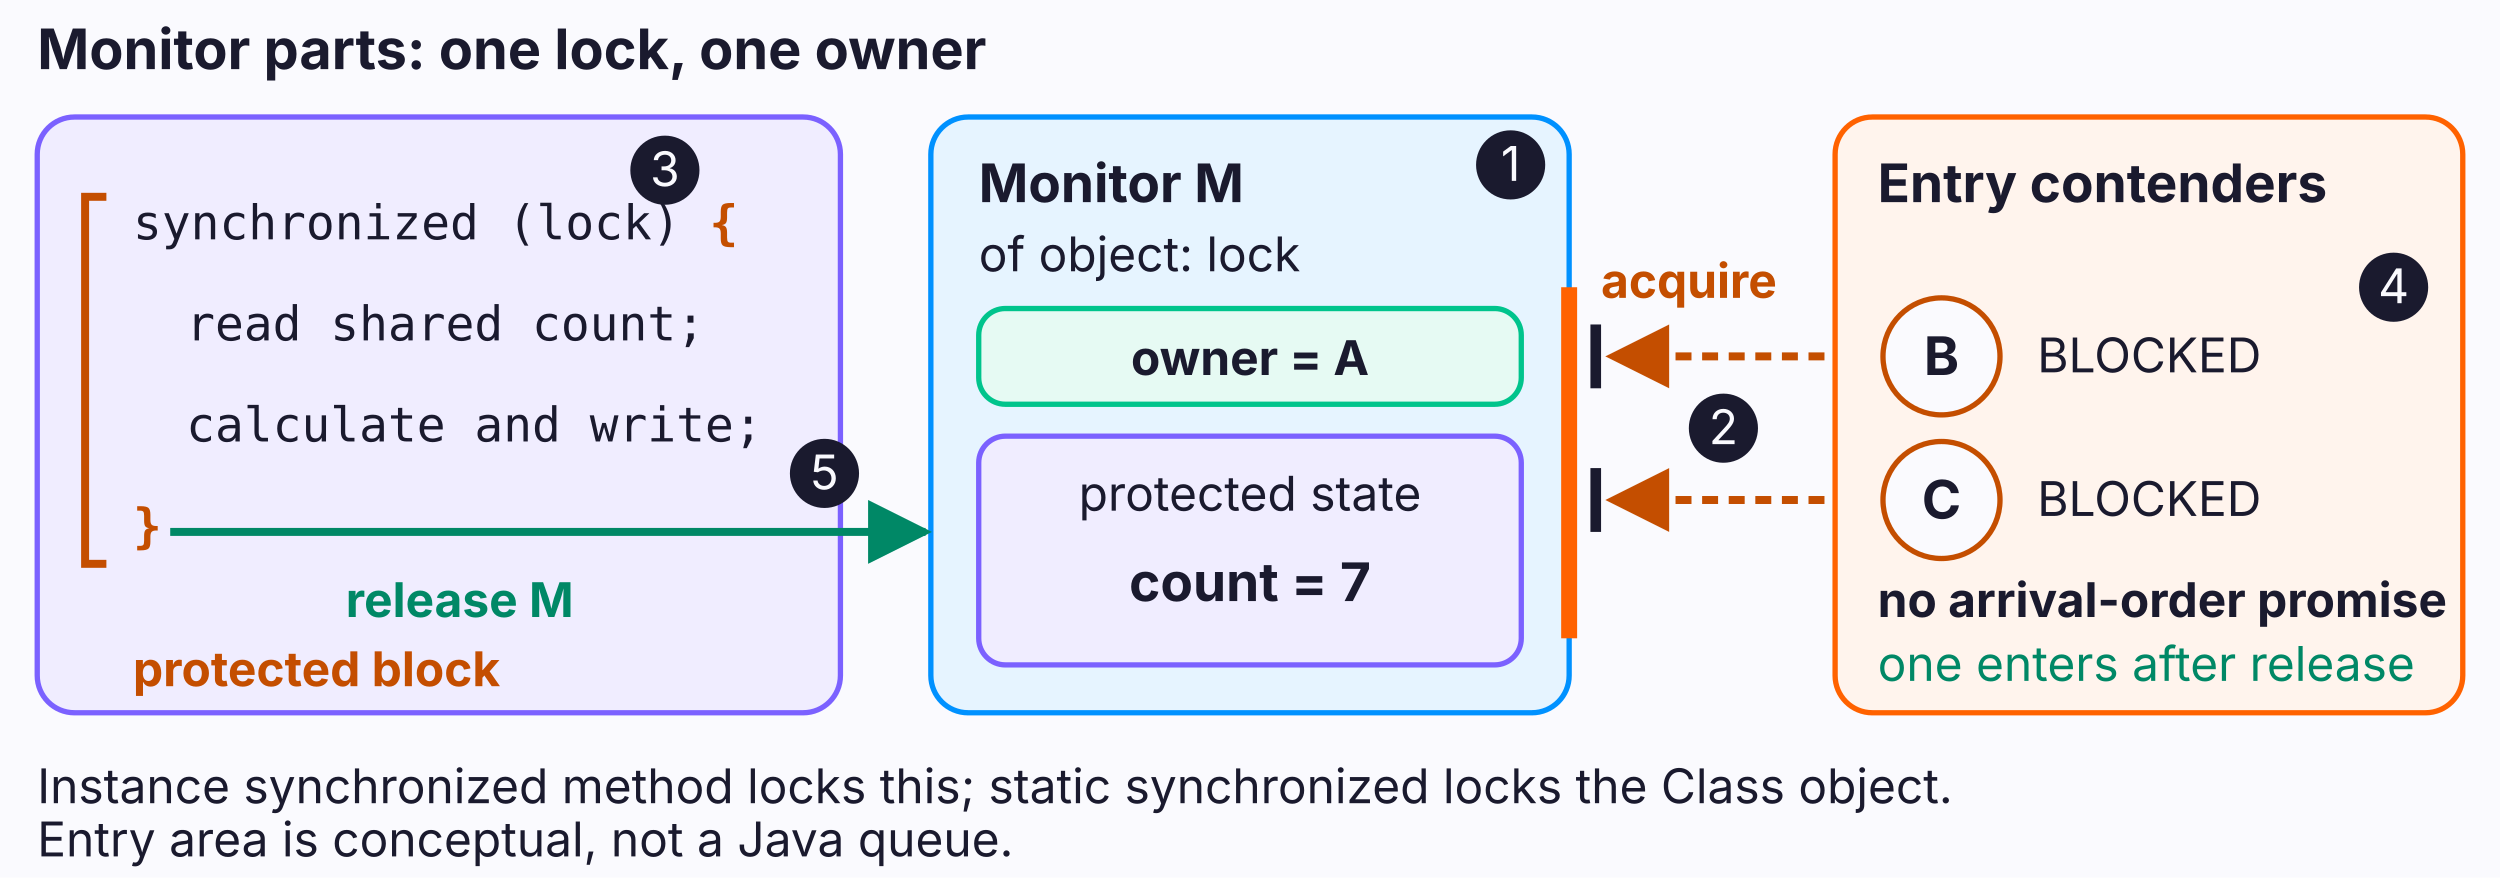
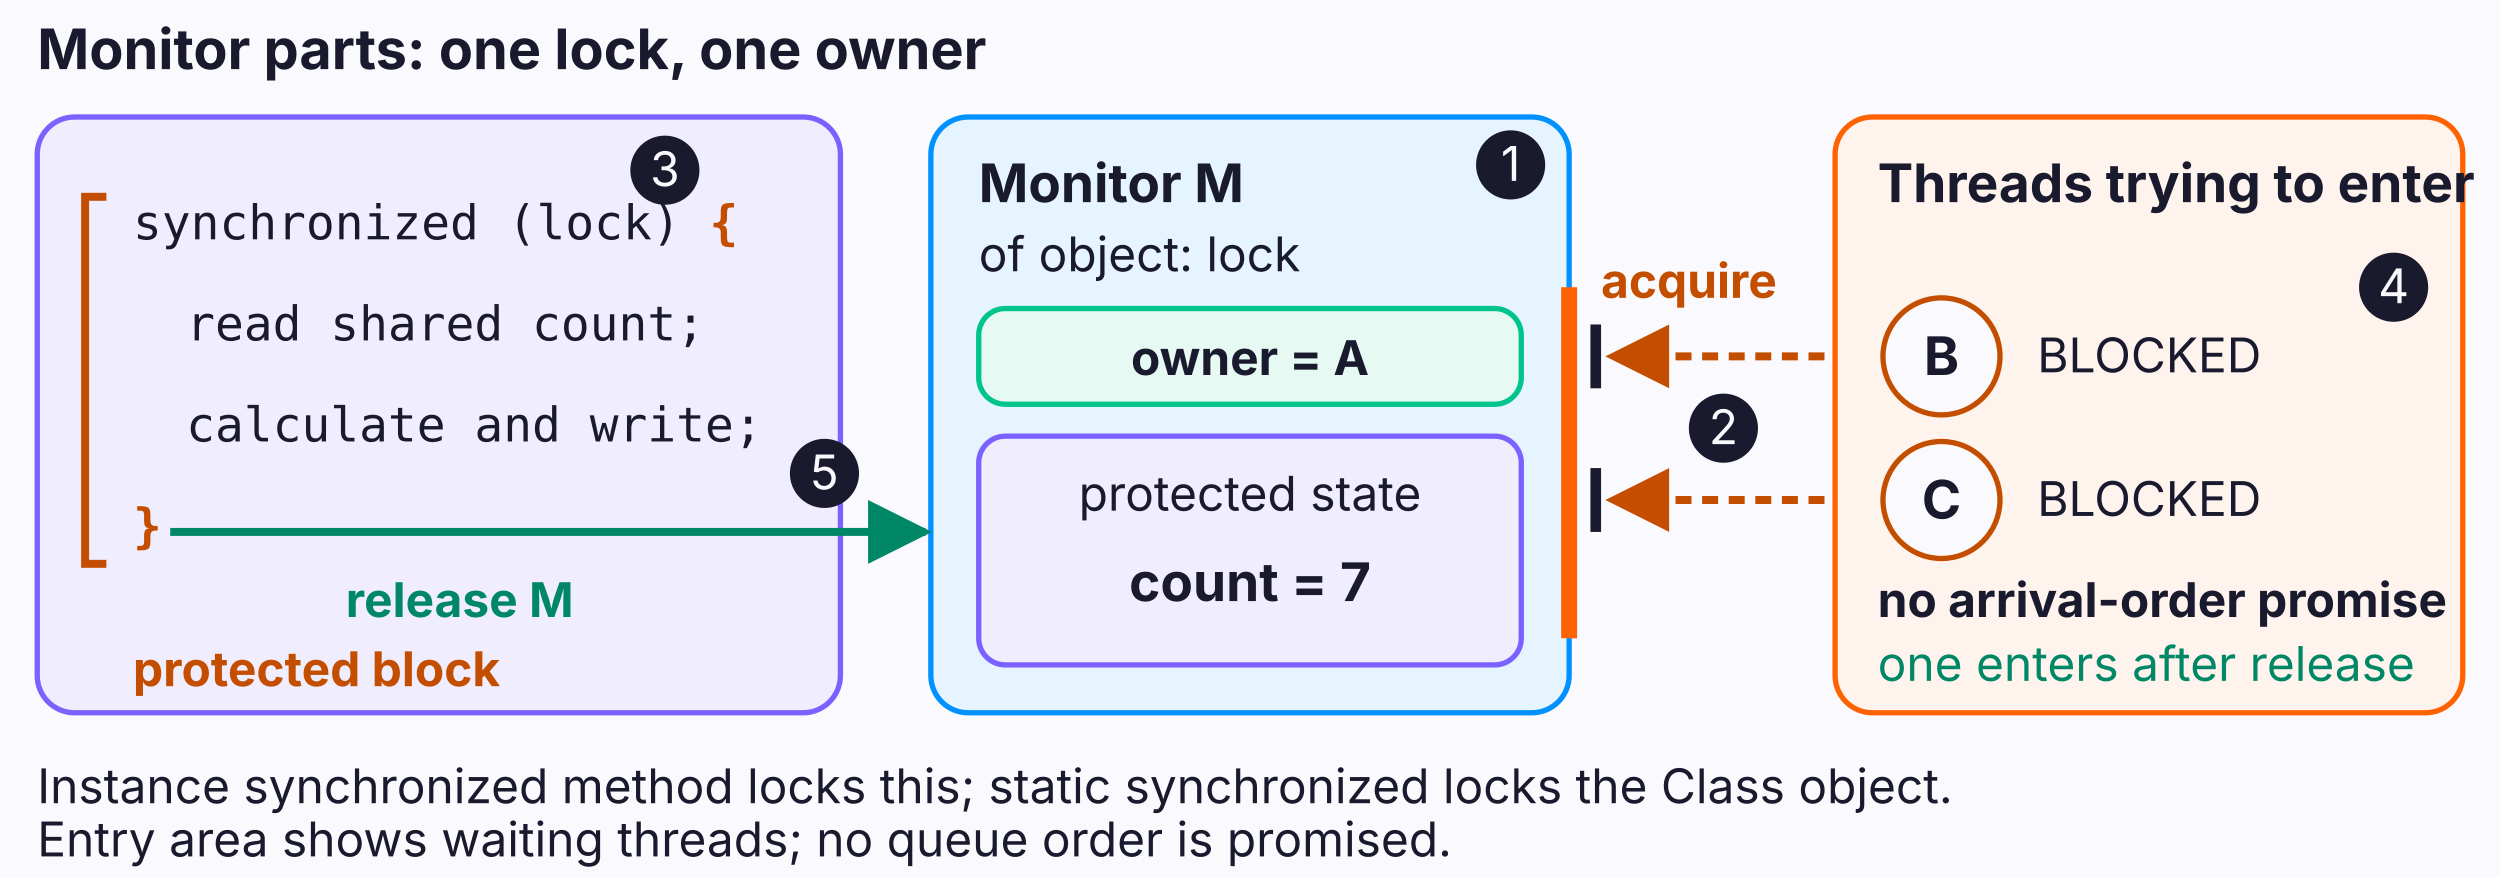
<svg xmlns="http://www.w3.org/2000/svg" viewBox="0 0 940 330" role="img" aria-label="Diagram of a synchronized block: thread A owns monitor M for the same lock object inside the protected braces, threads B and C are blocked at the entry gate with no arrival-order promise, and A's closing brace releases M so another contender may enter." font-family="Inter,sans-serif">
  <defs>
    <marker id="monitor-parts-ar-o-pjava02" viewBox="0 0 10 10" refX="9" refY="5" markerWidth="8" markerHeight="8" orient="auto">
      <path d="M0 0L10 5L0 10z" fill="#C44E00" />
    </marker>
    <marker id="monitor-parts-ar-g-pjava02" viewBox="0 0 10 10" refX="9" refY="5" markerWidth="8" markerHeight="8" orient="auto">
      <path d="M0 0L10 5L0 10z" fill="#008866" />
    </marker>
  </defs>
  <rect width="940" height="330" fill="#FAFAFE" />
  <text x="14" y="26" font-size="21" font-weight="700" fill="#1A1A2E">Monitor parts: one lock, one owner</text>
  <rect x="14" y="44" width="302" height="224" rx="14" fill="#F0EDFF" stroke="#7B61FF" stroke-width="2" />
  <path d="M40 74H32V212H40" fill="none" stroke="#C44E00" stroke-width="3" />
  <g font-family="monospace" font-size="18" fill="#1A1A2E">
    <text x="50" y="90">synchronized (lock) <tspan fill="#C44E00" font-weight="700">{</tspan>
    </text>
    <text x="70" y="128">read shared count;</text>
    <text x="70" y="166">calculate and write;</text>
    <text x="50" y="204" fill="#C44E00" font-weight="700">}</text>
  </g>
  <text x="130" y="232" font-size="18" fill="#008866" font-weight="700">release M</text>
  <text x="50" y="258" font-size="18" font-weight="700" fill="#C44E00">protected block</text>
  <circle cx="250" cy="64" r="13" fill="#1A1A2E" />
  <text x="250" y="70" font-size="18" text-anchor="middle" fill="#FAFAFE">3</text>
  <rect x="350" y="44" width="240" height="224" rx="14" fill="#E6F4FF" stroke="#0091FF" stroke-width="2" />
  <text x="368" y="76" font-size="20" font-weight="700" fill="#1A1A2E">Monitor M</text>
  <text x="368" y="102" font-size="18" fill="#1A1A2E">of object: lock</text>
  <circle cx="568" cy="62" r="13" fill="#1A1A2E" />
  <text x="568" y="68" font-size="18" text-anchor="middle" fill="#FAFAFE">1</text>
  <rect x="368" y="116" width="204" height="36" rx="10" fill="#E6FAF3" stroke="#00C48C" stroke-width="2" />
  <text x="470" y="141" font-size="18" font-weight="700" text-anchor="middle" fill="#1A1A2E">owner = A</text>
  <rect x="368" y="164" width="204" height="86" rx="10" fill="#F0EDFF" stroke="#7B61FF" stroke-width="2" />
  <text x="470" y="192" font-size="18" text-anchor="middle" fill="#1A1A2E">protected state</text>
  <text x="470" y="226" font-size="20" font-weight="700" text-anchor="middle" fill="#1A1A2E">count = 7</text>
  <line x1="590" y1="108" x2="590" y2="240" stroke="#FF6200" stroke-width="6" />
  <path d="M64 200H348" stroke="#008866" stroke-width="3" fill="none" marker-end="url(#monitor-parts-ar-g-pjava02)" />
  <circle cx="310" cy="178" r="13" fill="#1A1A2E" />
  <text x="310" y="184" font-size="18" text-anchor="middle" fill="#FAFAFE">5</text>
  <text x="602" y="112" font-size="18" fill="#C44E00" font-weight="700">acquire</text>
  <path d="M706 134H606" stroke="#C44E00" stroke-width="3" fill="none" stroke-dasharray="6 4" marker-end="url(#monitor-parts-ar-o-pjava02)" />
  <path d="M706 188H606" stroke="#C44E00" stroke-width="3" fill="none" stroke-dasharray="6 4" marker-end="url(#monitor-parts-ar-o-pjava02)" />
  <path d="M600 122V146M600 176V200" stroke="#1A1A2E" stroke-width="4" />
  <circle cx="648" cy="161" r="13" fill="#1A1A2E" />
  <text x="648" y="167" font-size="18" text-anchor="middle" fill="#FAFAFE">2</text>
  <rect x="690" y="44" width="236" height="224" rx="14" fill="#FFF4ED" stroke="#FF6200" stroke-width="2" />
-   <text x="706" y="76" font-size="20" font-weight="700" fill="#1A1A2E">Entry contenders</text>
+   <text x="706" y="76" font-size="20" font-weight="700" fill="#1A1A2E">Threads trying to enter</text>
  <circle cx="906" cy="62" r="0" fill="none" />
  <circle cx="730" cy="134" r="22" fill="#FAFAFE" stroke="#C44E00" stroke-width="2" />
  <text x="730" y="141" font-size="20" font-weight="700" text-anchor="middle" fill="#1A1A2E">B</text>
  <circle cx="730" cy="188" r="22" fill="#FAFAFE" stroke="#C44E00" stroke-width="2" />
  <text x="730" y="195" font-size="20" font-weight="700" text-anchor="middle" fill="#1A1A2E">C</text>
  <text x="766" y="140" font-size="18" fill="#1A1A2E">BLOCKED</text>
  <text x="766" y="194" font-size="18" fill="#1A1A2E">BLOCKED</text>
  <text x="706" y="232" font-size="18" font-weight="700" fill="#1A1A2E">no arrival-order promise</text>
  <text x="706" y="256" font-size="18" fill="#008866">one enters after release</text>
  <circle cx="900" cy="108" r="13" fill="#1A1A2E" />
  <text x="900" y="114" font-size="18" text-anchor="middle" fill="#FAFAFE">4</text>
  <text x="14" y="302" font-size="18" fill="#1A1A2E">Instance synchronized method locks this; static synchronized locks the Class object.</text>
-   <text x="14" y="322" font-size="18" fill="#1A1A2E">Entry area is conceptual, not a Java queue.</text>
+   <text x="14" y="322" font-size="18" fill="#1A1A2E">Entry area shows waiting threads; no queue order is promised.</text>
</svg>
